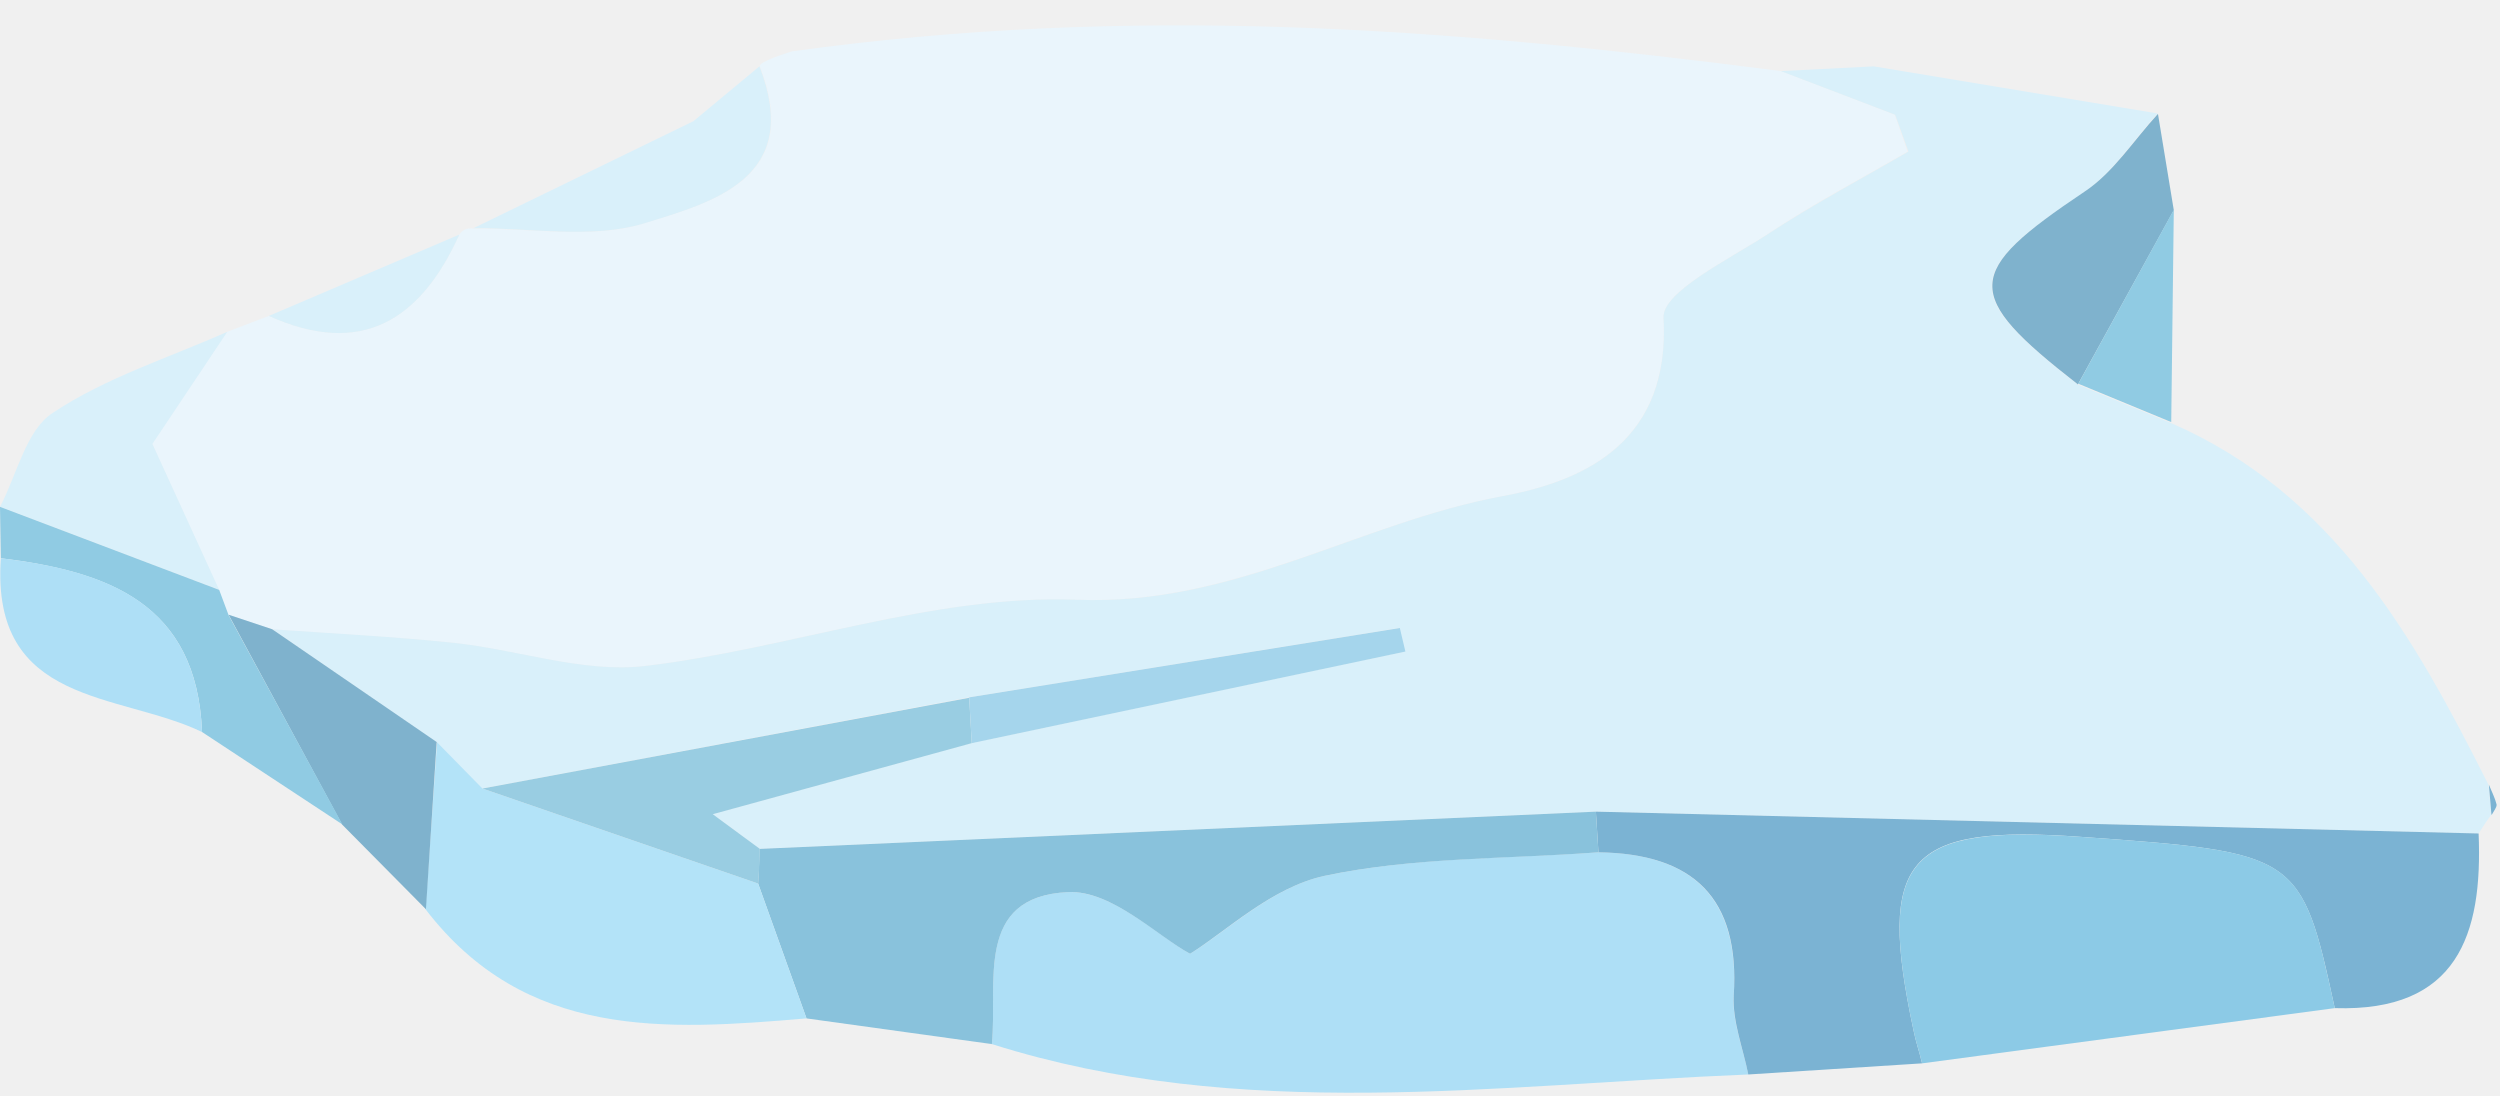
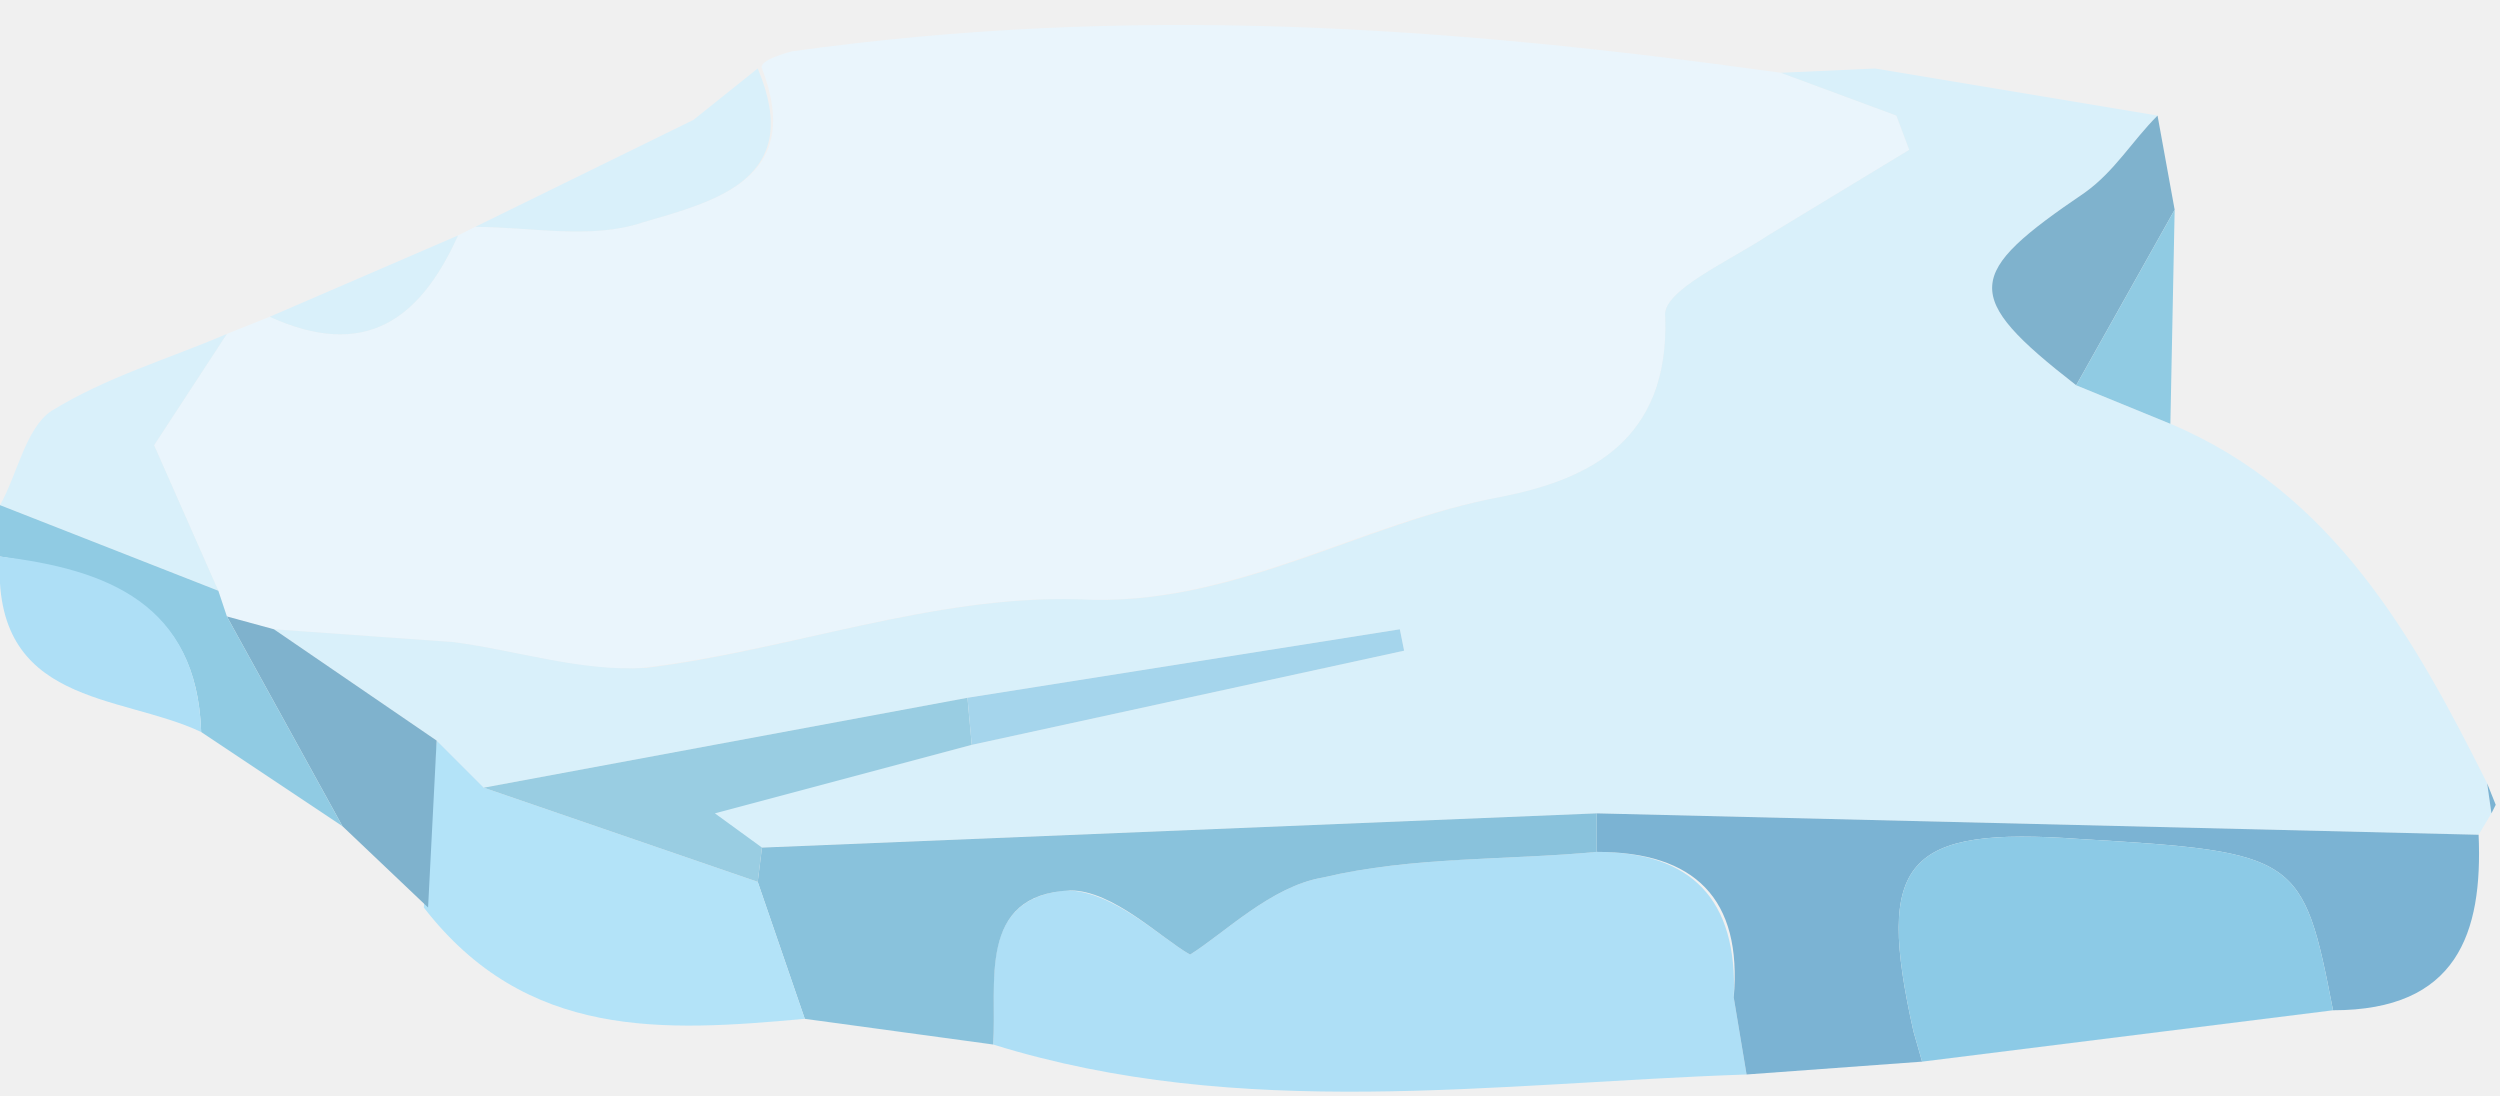
- <svg xmlns="http://www.w3.org/2000/svg" width="584" height="256" viewBox="0 0 584 256" fill="none">
-   <g clip-path="url(#clip0_12_2)">
-     <path d="M53.1 77.5L62.8 73.8C84.5 83.6 98.3 74.7 107.3 54.8C108.1 53.6 109.2 53.2 110.6 53.4C123.9 53.2 138.1 56 150.3 52.2C166.6 47.2 187.7 41.7 177.5 15.5C177.067 14.387 185 12 185 12C264.4 1 337 6.4 416 16.6L442.6 26.8L445.6 35.4C434.6 41.8 423.3 47.7 412.7 54.8C403.8 60.6 388.2 68.2 388.6 74.2C390.1 102.6 371 112.2 350.9 115.9C317.4 122.1 288.3 141.5 251.4 140.1C218 138.8 184.3 151.6 150.4 155.6C136.1 157.2 121 151.8 106.2 150.2C92 148.7 77.8 148.1 63.5 147L53.3 143.7L51.1 137.8L35.5 103.6L53 77.5H53.1Z" fill="#EAF5FC" />
-     <path d="M63.6 147C77.9 148 92.1 148.7 106.3 150.2C121.1 151.8 136.2 157.2 150.5 155.6C184.4 151.6 218.1 138.8 251.5 140.1C288.4 141.6 317.5 122.1 351 115.9C371.1 112.2 390.2 102.6 388.6 74.2C388.3 68.2 403.9 60.6 412.8 54.8C423.4 47.8 434.8 41.8 445.8 35.4L442.7 26.8L416 16.6L437.7 15.5L504 26.5C498.3 32.8 493.6 40.3 486.8 44.9C458.6 63.7 458.2 68.7 485.3 89.8L507.1 98.8C545.1 115.3 563.9 148.7 581.3 183.3L582 190.3C580.9 191.7 579.9 193.3 579 194.7L372.7 189.6L177.4 198.3C174.1 195.8 170.8 193.3 166.4 190.2L226.8 173.6L328.1 152.2L326.8 146.7L226.3 162.9L112.6 184.2L102 173.4L63.6 147Z" fill="#D9F0FA" />
-     <path d="M408.4 251C349.3 253.4 289.9 262.3 231.7 243.9C233.1 229.5 227.5 209.5 249.4 208.4C259.7 207.9 270.5 218.7 278 222.8C286.4 217.7 297 207.3 309.4 204.6C330.1 200.2 352 200.6 373.4 199.1C395.4 199.4 406.4 209.7 405 232.6C404.6 238.6 407.2 244.9 408.4 251Z" fill="#AEDFF6" />
-     <path d="M408.4 251C407.2 244.9 404.7 238.7 405 232.6C406.5 209.7 395.5 199.4 373.4 199.1L372.8 189.6L579 194.7C580 218.4 574 236.4 545.4 235.5C537.6 199.5 536.9 199.1 486.2 195.5C445.2 192.5 438.4 200.5 447 240.7C447.5 243.3 448.4 245.8 449 248.4L408.4 251Z" fill="#7BB3D3" />
-     <path d="M449 248.4C448.4 245.8 447.5 243.3 447 240.7C438.4 200.5 445.3 192.6 486.2 195.5C537 199.1 537.6 199.5 545.4 235.5L449 248.4Z" fill="#8CCAE6" />
-     <path d="M372.8 189.6L373.4 199.1C352 200.7 330.1 200.2 309.4 204.6C297 207.3 286.4 217.6 278 222.8C270.5 218.8 259.7 207.9 249.5 208.4C227.5 209.4 233.1 229.6 231.7 243.9L188.4 237.9L177.1 206.4L177.5 198.3L372.8 189.6Z" fill="#89C2DC" />
-     <path d="M177.1 206.4L188.4 237.9C155.4 240.7 122.8 242.9 99.4 212.4L102.1 173.4L112.7 184.2L177.1 206.4Z" fill="#B3E3F8" />
-     <path d="M53.1 77.5L35.6 103.7L51.2 137.8L0 118.4C4 110.8 6.1 100.4 12.4 96.4C24.7 88.2 39.4 83.6 53.1 77.5Z" fill="#D9F0FA" />
-     <path d="M102 173.4L99.5 212.4L79.9 192.6L53.4 143.6L63.6 147L102.1 173.4H102Z" fill="#7FB2CD" />
-     <path d="M53.4 143.7L80 192.6L47.2 171C46 140.8 25 133.5 0.2 130.4L0 118.4L51.2 137.8L53.4 143.7Z" fill="#90CBE3" />
-     <path d="M0.2 130.4C25 133.4 46 140.8 47.2 171C27.9 161.7 -2.2 165 0.2 130.4Z" fill="#AEDFF6" />
-     <path d="M485.4 89.8C458.3 68.7 458.7 63.7 486.9 44.8C493.7 40.3 498.4 32.8 504.1 26.6L507.8 49.1L485.4 89.8Z" fill="#7FB2CD" />
-     <path d="M177.4 15.5C187.6 41.6 166.6 47.2 150.4 52.2C138.1 55.9 123.9 53.2 110.6 53.3L162 28.3L177.4 15.5Z" fill="#D9F0FA" />
-     <path d="M485.4 89.8L507.8 49L507.2 98.6L485.4 89.6V89.8Z" fill="#90CBE3" />
-     <path d="M107.3 54.8C98.3 74.7 84.5 83.6 62.8 73.8L107.3 54.8Z" fill="#D9F0FA" />
-     <path d="M582 190.3L581.4 183.3C582 184.8 582.8 186.3 583.2 187.9C583.3 188.6 582.5 189.5 582.1 190.3H582Z" fill="#7BB3D3" />
-     <path d="M177.1 206.4L112.7 184.2L226.4 163L227 173.6L166.5 190.2L177.5 198.3C177.5 201 177.3 203.7 177.1 206.4Z" fill="#99CDE2" />
-     <path d="M227 173.6L226.4 162.9L327 146.7L328.3 152.2L227 173.6Z" fill="#A5D5EC" />
+ <svg xmlns="http://www.w3.org/2000/svg" fill="none" viewBox="0 0 584 256">
+   <g clip-path="url(#a)">
+     <path fill="#EAF5FC" d="m53 78 10-4c22 10 35 1 44-19l4-2c13 0 27 3 39-1 17-5 38-10 28-36-1-2 7-4 7-4 79-11 152-6 231 5l27 10 3 8-33 20c-9 6-25 13-24 19 1 29-18 38-38 42-34 6-63 26-100 24-33-1-67 12-101 16-14 1-29-4-44-6l-42-3-11-3-2-6-15-34 17-26Z" />
+     <path fill="#D9F0FA" d="m64 147 42 3c15 2 30 7 45 6 33-4 67-17 101-16 36 2 66-18 99-24 20-4 39-13 38-42-1-6 15-13 24-19l33-20-3-8-27-10 22-1 66 11c-6 6-10 13-17 18-28 19-29 24-2 45l22 9c38 16 57 50 74 84l1 7-3 5-206-5-196 8-11-8 61-16 101-22-1-5-101 16-113 21-11-11-38-26Z" />
+     <path fill="#AEDFF6" d="M408 251c-59 2-118 11-176-7 1-14-4-34 17-36 11 0 22 11 29 15 8-5 19-16 31-18 21-5 43-4 64-6 22 0 33 11 32 34l3 18Z" />
+     <path fill="#7BB3D3" d="m408 251-3-18c2-23-9-34-32-34v-9l206 5c1 23-5 41-34 41-7-36-8-37-59-40-41-3-48 5-39 45l2 7-41 3Z" />
+     <path fill="#8CCAE6" d="m449 248-2-7c-9-40-2-48 39-45 51 3 52 4 59 40l-96 12Z" />
+     <path fill="#89C2DC" d="M373 190v9c-21 2-43 1-64 6-12 2-23 13-31 18-7-4-18-15-28-15-22 1-17 22-18 36l-44-6-11-32 1-8 195-8Z" />
+     <path fill="#B3E3F8" d="m177 206 11 32c-33 3-65 5-89-26l3-39 11 11 64 22Z" />
+     <path fill="#D9F0FA" d="m53 78-17 26 15 34-51-20c4-7 6-18 12-22 13-8 27-12 41-18Z" />
+     <path fill="#7FB2CD" d="m102 173-2 39-20-19-27-49 11 3 38 26Z" />
+     <path fill="#90CBE3" d="m53 144 27 49-33-22c-1-30-22-37-47-41v-12l51 20 2 6Z" />
+     <path fill="#AEDFF6" d="M0 130c25 3 46 11 47 41-19-9-49-6-47-41Z" />
+     <path fill="#7FB2CD" d="M485 90c-27-21-26-26 2-45 7-5 11-12 17-18l4 22-23 41Z" />
+     <path fill="#D9F0FA" d="M177 16c11 26-10 31-27 36-12 4-26 1-39 1l51-25 15-12Z" />
+     <path fill="#90CBE3" d="m485 90 23-41-1 50-22-9Z" />
+     <path fill="#D9F0FA" d="M107 55c-9 20-22 29-44 19l44-19Z" />
+     <path fill="#7BB3D3" d="m582 190-1-7 2 5-1 2Z" />
+     <path fill="#99CDE2" d="m177 206-64-22 113-21 1 11-60 16 11 8-1 8Z" />
+     <path fill="#A5D5EC" d="m227 174-1-11 101-16 1 5-101 22Z" />
  </g>
  <defs>
-     <clipPath id="clip0_12_2">
-       <rect width="583.2" height="255.3" fill="white" />
+     <clipPath id="a">
+       <path fill="#fff" d="M0 0h583v255H0z" />
    </clipPath>
  </defs>
</svg>
